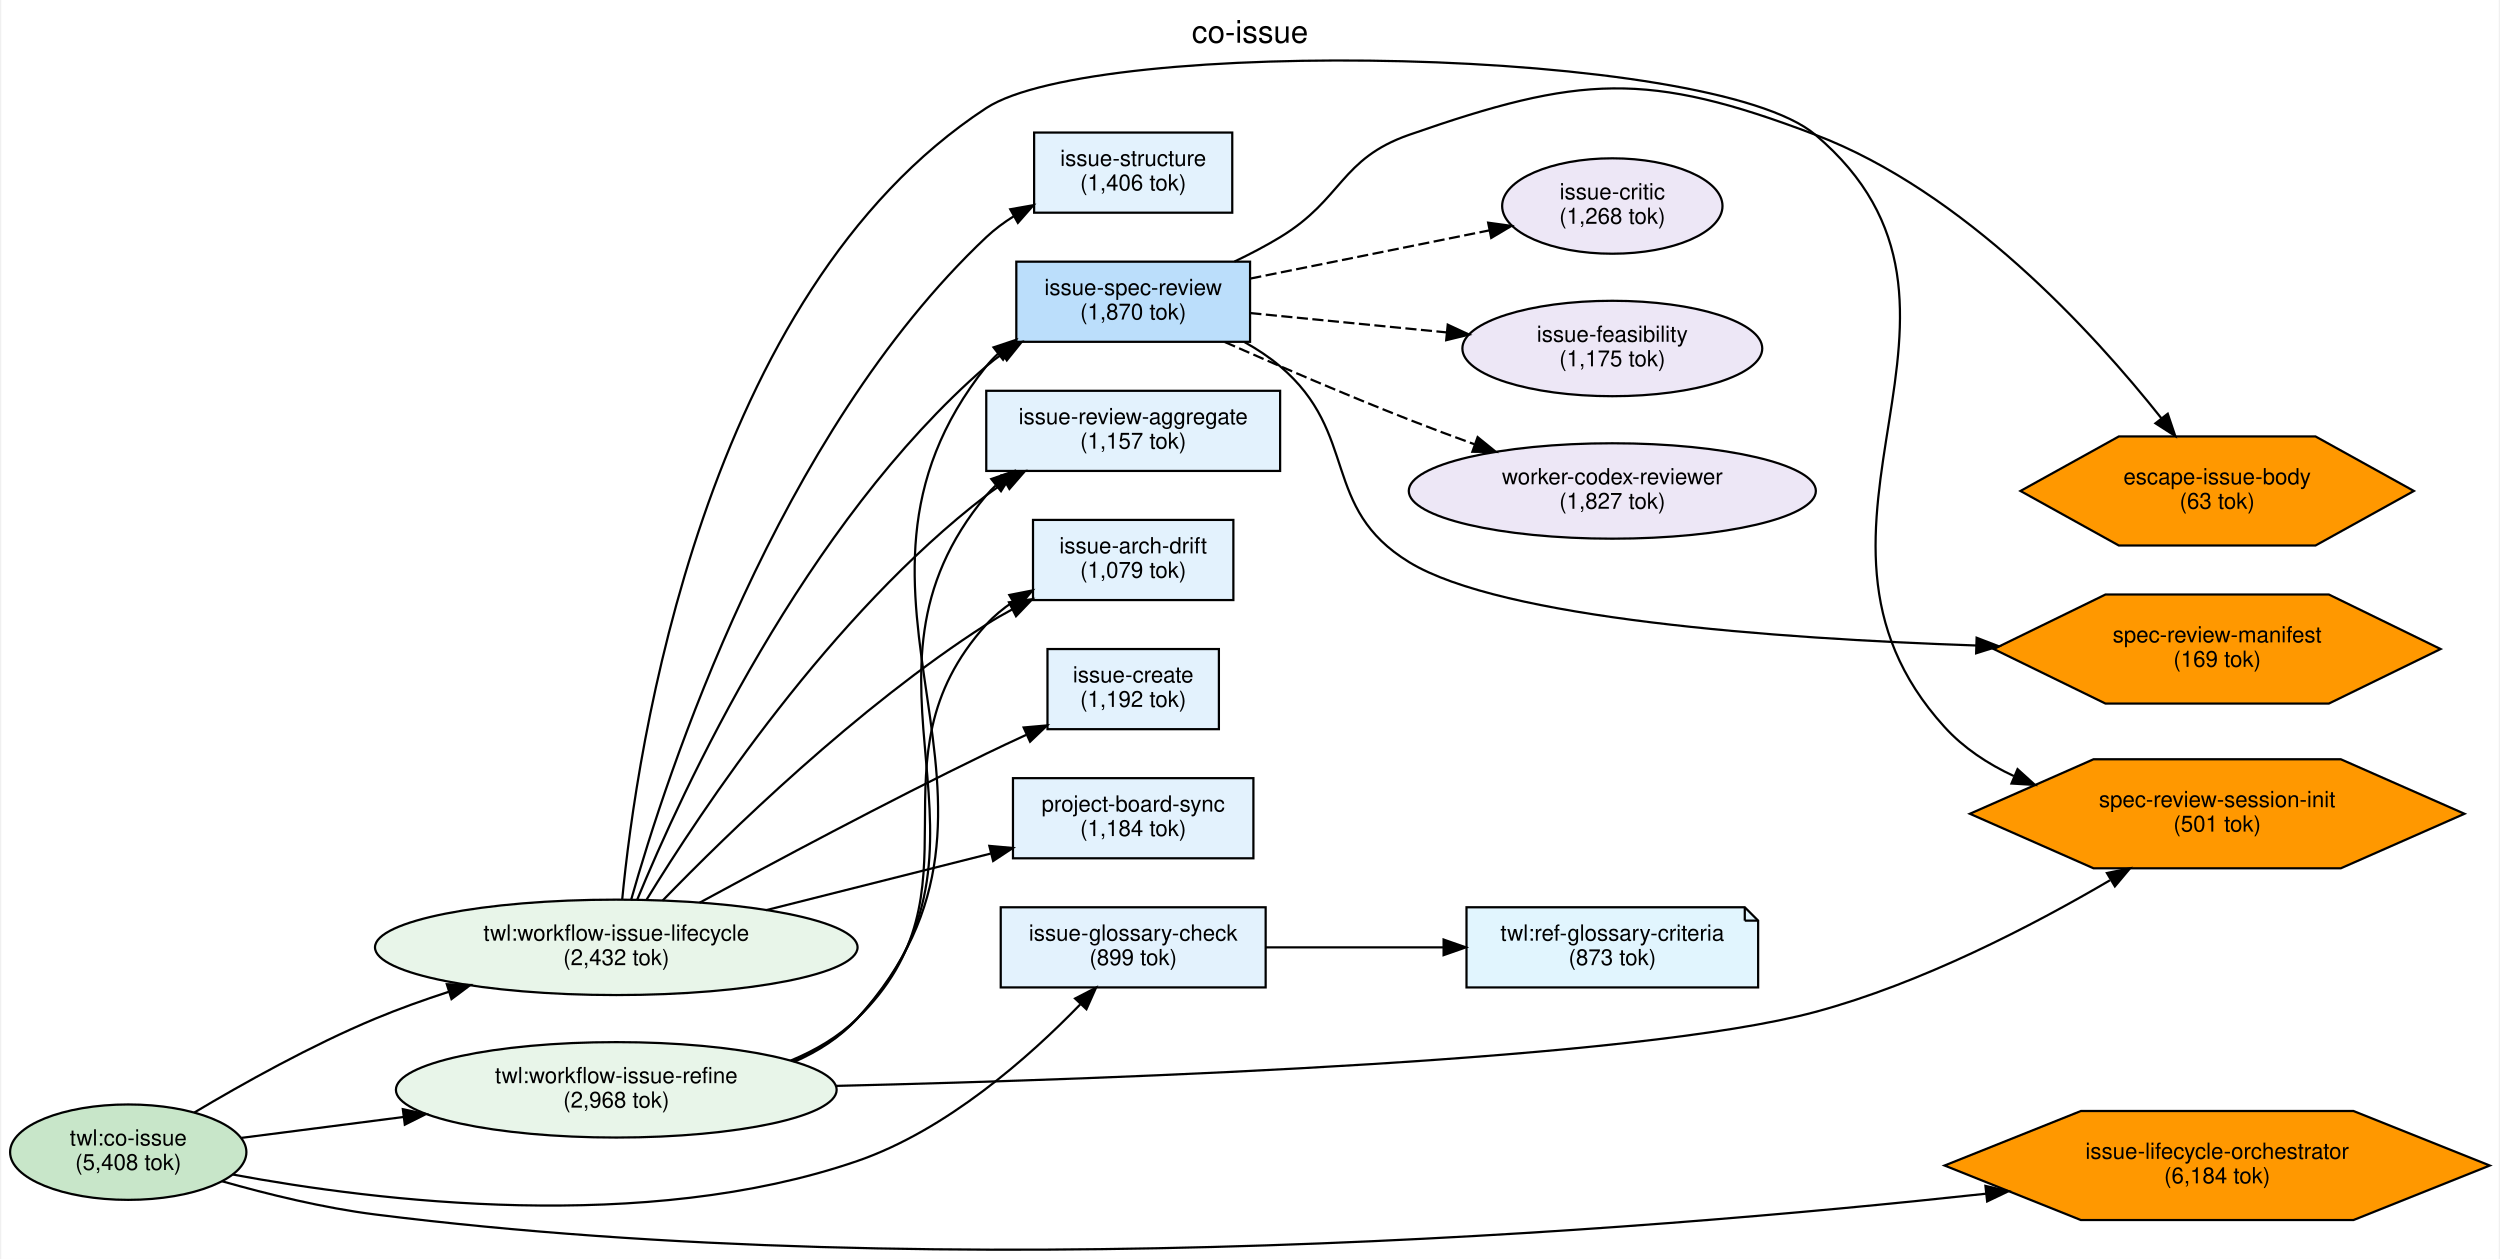
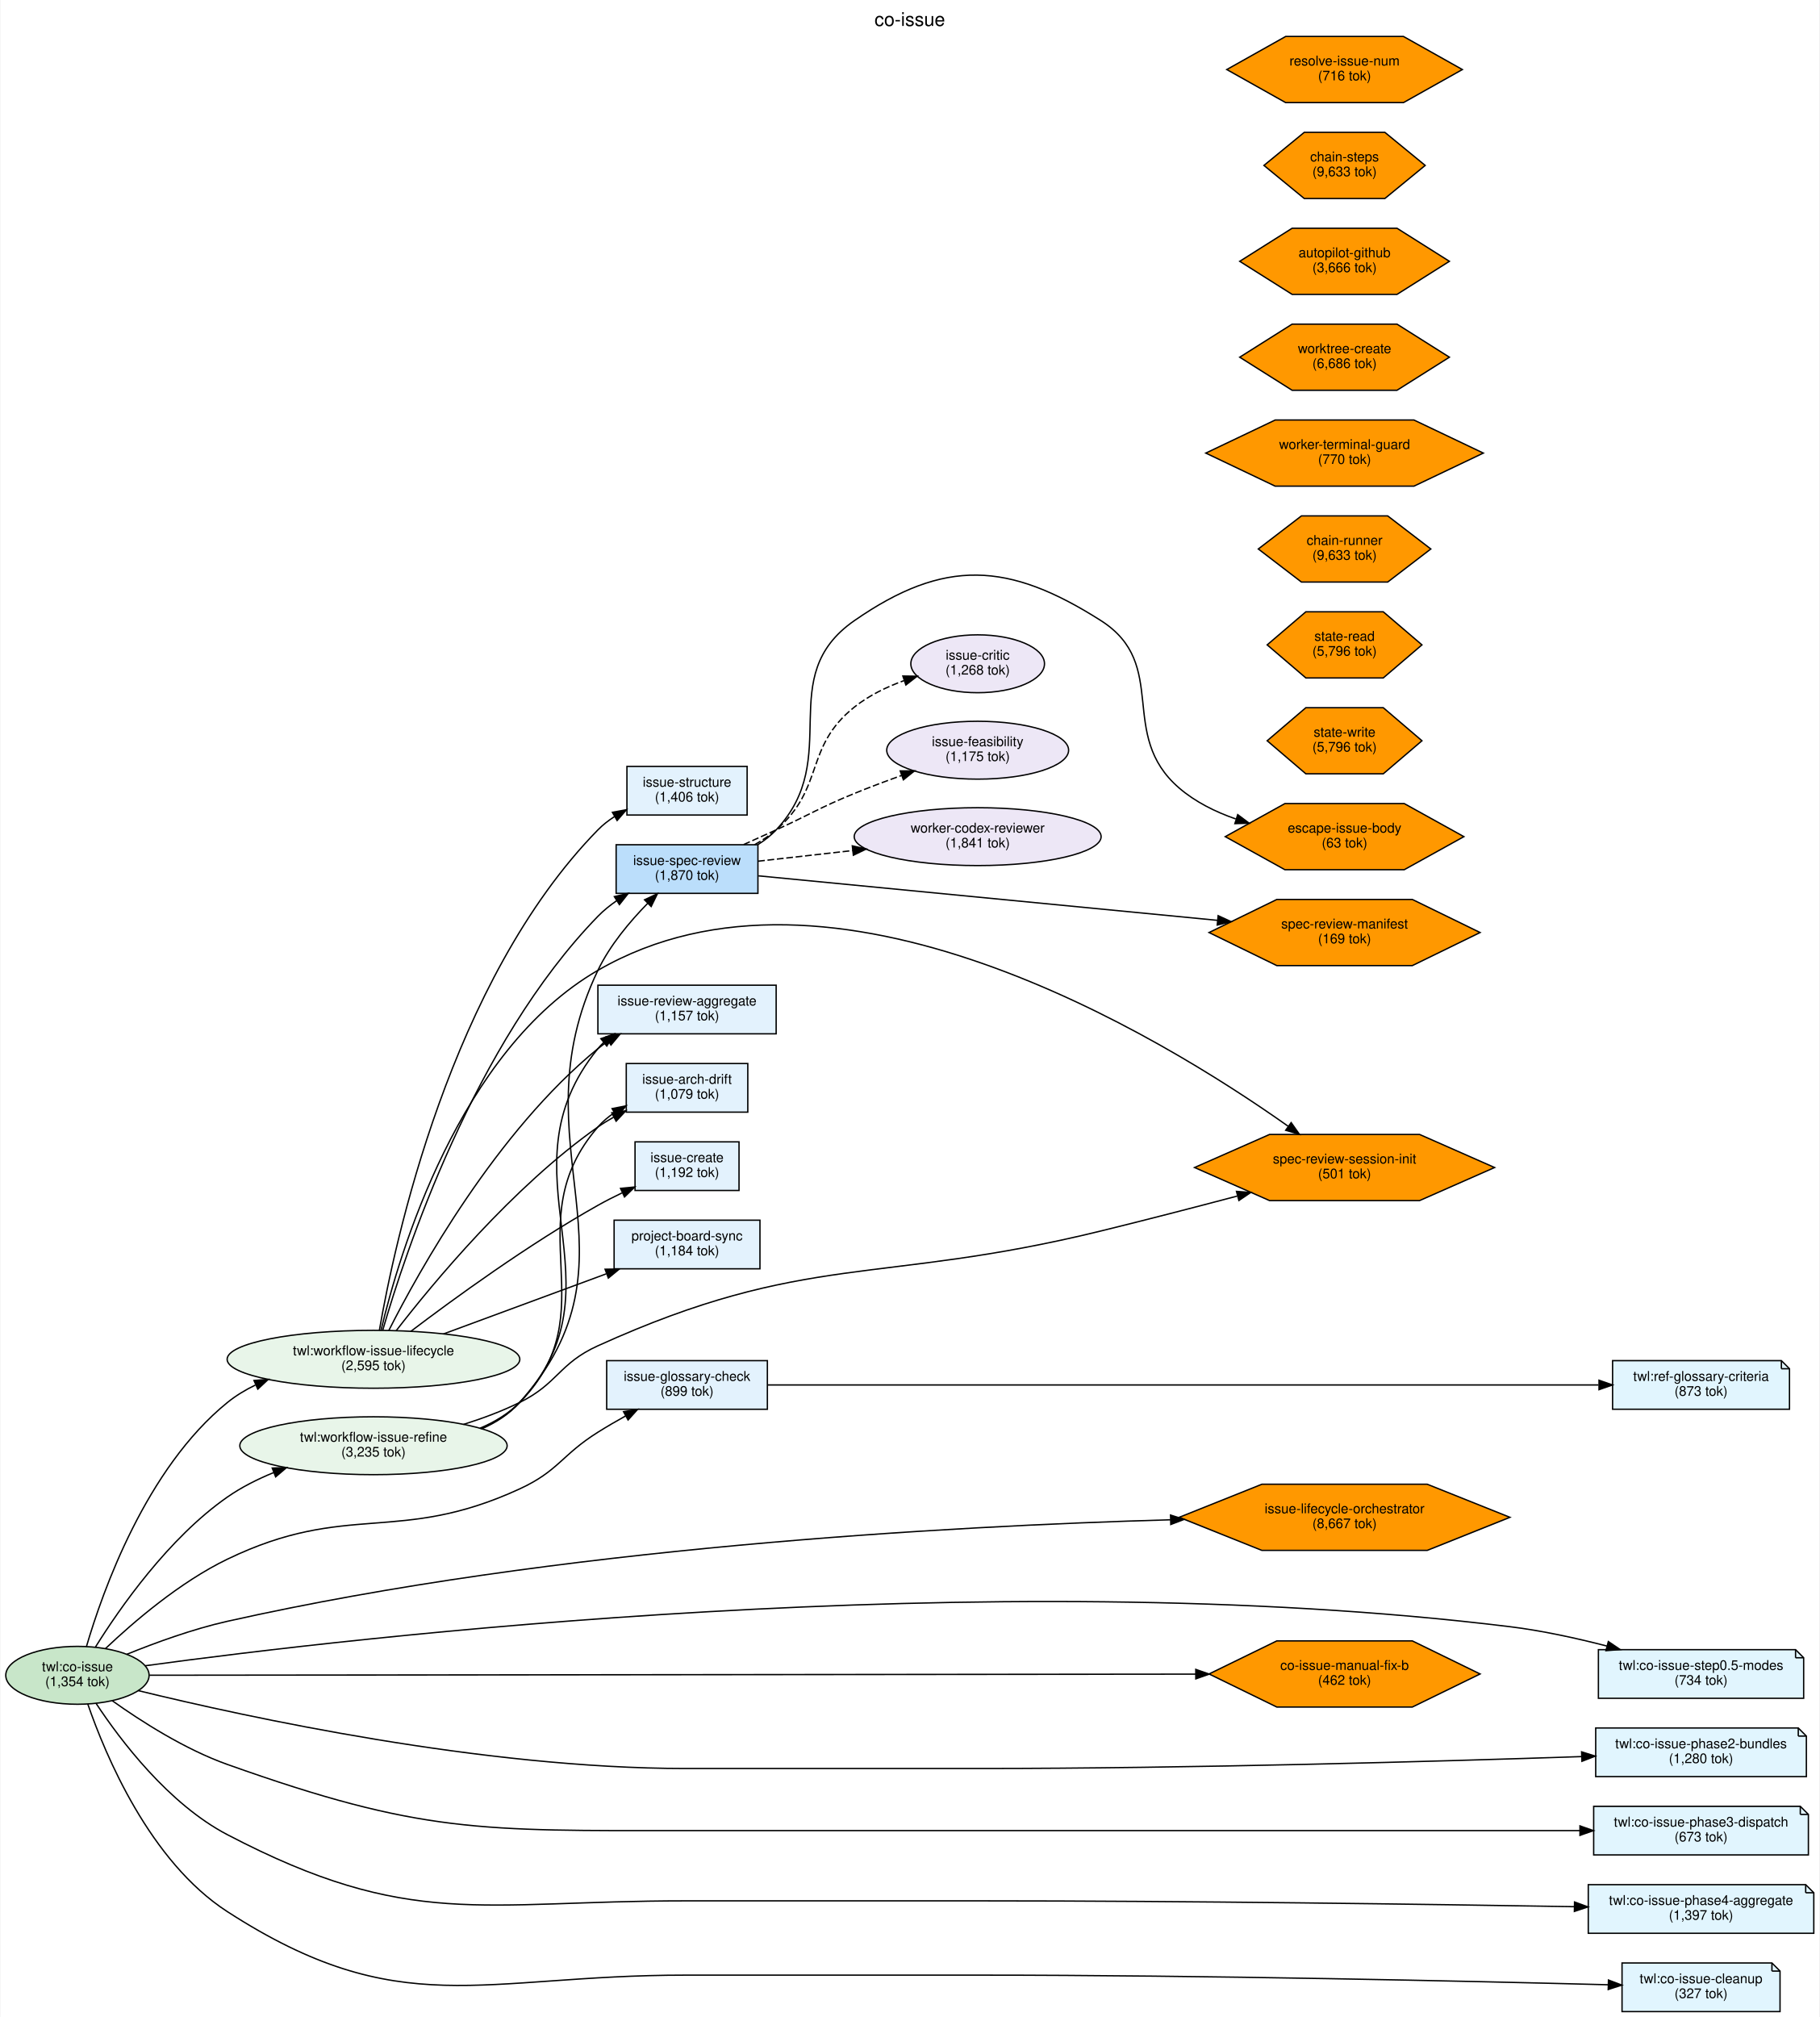
- <svg xmlns="http://www.w3.org/2000/svg" width="1122pt" height="565pt" viewBox="0.00 0.00 1121.82 565.49">
-   <g id="graph0" class="graph" transform="scale(1 1) rotate(0) translate(4 561.49)">
-     <polygon fill="white" stroke="transparent" points="-4,4 -4,-561.49 1117.82,-561.49 1117.82,4 -4,4" />
-     <text text-anchor="middle" x="556.91" y="-542.29" font-family="Helvetica,sans-Serif" font-size="14.00">co-issue</text>
+ <svg xmlns="http://www.w3.org/2000/svg" width="1347pt" height="1493pt" viewBox="0.00 0.00 1346.82 1493.49">
+   <g id="graph0" class="graph" transform="scale(1 1) rotate(0) translate(4 1489.49)">
+     <polygon fill="white" stroke="transparent" points="-4,4 -4,-1489.49 1342.82,-1489.49 1342.82,4 -4,4" />
+     <text text-anchor="middle" x="669.41" y="-1470.29" font-family="Helvetica,sans-Serif" font-size="14.00">co-issue</text>
    <g id="node1" class="node">
-       <ellipse fill="#c8e6c9" stroke="black" cx="53.03" cy="-43.95" rx="53.07" ry="21.43" />
-       <text text-anchor="middle" x="53.03" y="-46.95" font-family="Helvetica,sans-Serif" font-size="10.00">twl:co-issue</text>
-       <text text-anchor="middle" x="53.03" y="-35.95" font-family="Helvetica,sans-Serif" font-size="10.00">(5,408 tok)</text>
+       <ellipse fill="#c8e6c9" stroke="black" cx="53.03" cy="-249" rx="53.07" ry="21.43" />
+       <text text-anchor="middle" x="53.03" y="-252" font-family="Helvetica,sans-Serif" font-size="10.00">twl:co-issue</text>
+       <text text-anchor="middle" x="53.03" y="-241" font-family="Helvetica,sans-Serif" font-size="10.00">(1,354 tok)</text>
    </g>
    <g id="node2" class="node">
-       <ellipse fill="#e8f5e9" stroke="black" cx="272.25" cy="-135.95" rx="108.38" ry="21.43" />
-       <text text-anchor="middle" x="272.25" y="-138.95" font-family="Helvetica,sans-Serif" font-size="10.00">twl:workflow-issue-lifecycle</text>
-       <text text-anchor="middle" x="272.25" y="-127.95" font-family="Helvetica,sans-Serif" font-size="10.00">(2,432 tok)</text>
+       <ellipse fill="#e8f5e9" stroke="black" cx="272.25" cy="-483" rx="108.38" ry="21.43" />
+       <text text-anchor="middle" x="272.25" y="-486" font-family="Helvetica,sans-Serif" font-size="10.00">twl:workflow-issue-lifecycle</text>
+       <text text-anchor="middle" x="272.25" y="-475" font-family="Helvetica,sans-Serif" font-size="10.00">(2,595 tok)</text>
    </g>
    <g id="edge2" class="edge">
-       <path fill="none" stroke="black" d="M82.63,-61.71C104.38,-74.67 135.34,-91.98 164.07,-103.95 174.53,-108.31 185.8,-112.35 196.97,-115.98" />
-       <polygon fill="black" stroke="black" points="196.13,-119.39 206.72,-119.06 198.24,-112.71 196.13,-119.39" />
+       <path fill="none" stroke="black" d="M59.68,-270.22C71.72,-311.37 103.88,-402.22 164.07,-451 170.33,-456.07 177.37,-460.34 184.78,-463.93" />
+       <polygon fill="black" stroke="black" points="183.77,-467.31 194.34,-468.13 186.59,-460.9 183.77,-467.31" />
    </g>
    <g id="node3" class="node">
-       <ellipse fill="#e8f5e9" stroke="black" cx="272.25" cy="-71.95" rx="98.99" ry="21.43" />
-       <text text-anchor="middle" x="272.25" y="-74.95" font-family="Helvetica,sans-Serif" font-size="10.00">twl:workflow-issue-refine</text>
-       <text text-anchor="middle" x="272.25" y="-63.95" font-family="Helvetica,sans-Serif" font-size="10.00">(2,968 tok)</text>
+       <ellipse fill="#e8f5e9" stroke="black" cx="272.25" cy="-419" rx="98.99" ry="21.43" />
+       <text text-anchor="middle" x="272.25" y="-422" font-family="Helvetica,sans-Serif" font-size="10.00">twl:workflow-issue-refine</text>
+       <text text-anchor="middle" x="272.25" y="-411" font-family="Helvetica,sans-Serif" font-size="10.00">(3,235 tok)</text>
    </g>
    <g id="edge3" class="edge">
-       <path fill="none" stroke="black" d="M103.87,-50.37C125.54,-53.17 151.68,-56.54 176.8,-59.77" />
-       <polygon fill="black" stroke="black" points="176.37,-63.25 186.73,-61.05 177.26,-56.3 176.37,-63.25" />
+       <path fill="none" stroke="black" d="M66.32,-269.84C84.31,-298.69 120.49,-350.65 164.07,-381 174.42,-388.21 186.29,-394.19 198.26,-399.1" />
+       <polygon fill="black" stroke="black" points="197.28,-402.47 207.87,-402.82 199.8,-395.95 197.28,-402.47" />
+     </g>
+     <g id="node4" class="node">
+       <polygon fill="#e1f5fe" stroke="black" points="1325.32,-268 1179.32,-268 1179.32,-232 1331.32,-232 1331.32,-262 1325.32,-268" />
+       <polyline fill="none" stroke="black" points="1325.32,-268 1325.32,-262 " />
+       <polyline fill="none" stroke="black" points="1331.32,-262 1325.32,-262 " />
+       <text text-anchor="middle" x="1255.32" y="-253" font-family="Helvetica,sans-Serif" font-size="10.00">twl:co-issue-step0.5-modes</text>
+       <text text-anchor="middle" x="1255.32" y="-242" font-family="Helvetica,sans-Serif" font-size="10.00">(734 tok)</text>
+     </g>
+     <g id="edge6" class="edge">
+       <path fill="none" stroke="black" d="M103.13,-256.07C254.42,-276.71 726.67,-332.5 1113.82,-285 1137.51,-282.09 1162.96,-276.53 1185.6,-270.68" />
+       <polygon fill="black" stroke="black" points="1186.68,-274.01 1195.45,-268.07 1184.89,-267.24 1186.68,-274.01" />
+     </g>
+     <g id="node5" class="node">
+       <polygon fill="#e1f5fe" stroke="black" points="1327.32,-210 1177.32,-210 1177.32,-174 1333.32,-174 1333.32,-204 1327.32,-210" />
+       <polyline fill="none" stroke="black" points="1327.32,-210 1327.32,-204 " />
+       <polyline fill="none" stroke="black" points="1333.32,-204 1327.32,-204 " />
+       <text text-anchor="middle" x="1255.32" y="-195" font-family="Helvetica,sans-Serif" font-size="10.00">twl:co-issue-phase2-bundles</text>
+       <text text-anchor="middle" x="1255.32" y="-184" font-family="Helvetica,sans-Serif" font-size="10.00">(1,280 tok)</text>
+     </g>
+     <g id="edge7" class="edge">
+       <path fill="none" stroke="black" d="M98.02,-237.68C178.09,-218.11 353.26,-180 503.44,-180 503.44,-180 503.44,-180 720.66,-180 877.83,-180 1060.98,-185.27 1166.71,-188.82" />
+       <polygon fill="black" stroke="black" points="1166.89,-192.33 1177.01,-189.17 1167.13,-185.33 1166.89,-192.33" />
+     </g>
+     <g id="node6" class="node">
+       <polygon fill="#e1f5fe" stroke="black" points="1328.82,-152 1175.82,-152 1175.82,-116 1334.82,-116 1334.82,-146 1328.82,-152" />
+       <polyline fill="none" stroke="black" points="1328.82,-152 1328.82,-146 " />
+       <polyline fill="none" stroke="black" points="1334.82,-146 1328.82,-146 " />
+       <text text-anchor="middle" x="1255.32" y="-137" font-family="Helvetica,sans-Serif" font-size="10.00">twl:co-issue-phase3-dispatch</text>
+       <text text-anchor="middle" x="1255.32" y="-126" font-family="Helvetica,sans-Serif" font-size="10.00">(673 tok)</text>
+     </g>
+     <g id="edge8" class="edge">
+       <path fill="none" stroke="black" d="M78.81,-230.19C100.22,-214.94 132.59,-194.2 164.07,-183 307.65,-131.91 351.04,-134 503.44,-134 503.44,-134 503.44,-134 720.66,-134 877.28,-134 1059.76,-134 1165.65,-134" />
+       <polygon fill="black" stroke="black" points="1165.66,-137.5 1175.66,-134 1165.66,-130.5 1165.66,-137.5" />
+     </g>
+     <g id="node7" class="node">
+       <polygon fill="#e1f5fe" stroke="black" points="1332.82,-94 1171.82,-94 1171.82,-58 1338.82,-58 1338.82,-88 1332.82,-94" />
+       <polyline fill="none" stroke="black" points="1332.82,-94 1332.82,-88 " />
+       <polyline fill="none" stroke="black" points="1338.82,-88 1332.82,-88 " />
+       <text text-anchor="middle" x="1255.32" y="-79" font-family="Helvetica,sans-Serif" font-size="10.00">twl:co-issue-phase4-aggregate</text>
+       <text text-anchor="middle" x="1255.32" y="-68" font-family="Helvetica,sans-Serif" font-size="10.00">(1,397 tok)</text>
+     </g>
+     <g id="edge9" class="edge">
+       <path fill="none" stroke="black" d="M66.75,-228.33C84.75,-201.05 120.38,-153.85 164.07,-131 299.11,-60.38 351.04,-82 503.44,-82 503.44,-82 503.44,-82 720.66,-82 875.27,-82 1055.06,-79.45 1161.52,-77.68" />
+       <polygon fill="black" stroke="black" points="1161.65,-81.17 1171.59,-77.51 1161.53,-74.17 1161.65,-81.17" />
+     </g>
+     <g id="node8" class="node">
+       <polygon fill="#e1f5fe" stroke="black" points="1307.82,-36 1196.82,-36 1196.82,0 1313.82,0 1313.82,-30 1307.82,-36" />
+       <polyline fill="none" stroke="black" points="1307.82,-36 1307.82,-30 " />
+       <polyline fill="none" stroke="black" points="1313.82,-30 1307.82,-30 " />
+       <text text-anchor="middle" x="1255.32" y="-21" font-family="Helvetica,sans-Serif" font-size="10.00">twl:co-issue-cleanup</text>
+       <text text-anchor="middle" x="1255.32" y="-10" font-family="Helvetica,sans-Serif" font-size="10.00">(327 tok)</text>
+     </g>
+     <g id="edge10" class="edge">
+       <path fill="none" stroke="black" d="M60.68,-227.78C73.75,-189.89 106.64,-111.1 164.07,-74 291.97,8.63 351.17,-27 503.44,-27 503.44,-27 503.44,-27 720.66,-27 888.18,-27 1085.25,-22.51 1186.58,-19.87" />
+       <polygon fill="black" stroke="black" points="1186.77,-23.37 1196.68,-19.61 1186.59,-16.37 1186.77,-23.37" />
+     </g>
+     <g id="node14" class="node">
+       <polygon fill="#e3f2fd" stroke="black" points="563.94,-482 444.94,-482 444.94,-446 563.94,-446 563.94,-482" />
+       <text text-anchor="middle" x="504.44" y="-467" font-family="Helvetica,sans-Serif" font-size="10.00">issue-glossary-check</text>
+       <text text-anchor="middle" x="504.44" y="-456" font-family="Helvetica,sans-Serif" font-size="10.00">(899 tok)</text>
+     </g>
+     <g id="edge1" class="edge">
+       <path fill="none" stroke="black" d="M73.72,-268.73C94.45,-288.39 128.91,-318.03 164.07,-335 253.14,-377.99 290.59,-345.65 380.44,-387 409.35,-400.31 411.48,-412.08 438.44,-429 445.01,-433.12 452.1,-437.24 459.1,-441.14" />
+       <polygon fill="black" stroke="black" points="457.42,-444.22 467.87,-445.95 460.78,-438.07 457.42,-444.22" />
+     </g>
+     <g id="node31" class="node">
+       <polygon fill="#ff9800" stroke="black" points="1113.8,-366 1052.57,-390.49 930.12,-390.49 868.9,-366 930.12,-341.51 1052.57,-341.51 1113.8,-366" />
+       <text text-anchor="middle" x="991.35" y="-369" font-family="Helvetica,sans-Serif" font-size="10.00">issue-lifecycle-orchestrator</text>
+       <text text-anchor="middle" x="991.35" y="-358" font-family="Helvetica,sans-Serif" font-size="10.00">(8,667 tok)</text>
+     </g>
+     <g id="edge4" class="edge">
+       <path fill="none" stroke="black" d="M89.52,-264.53C110.74,-273.15 138.48,-283.26 164.07,-289 407.09,-343.55 698.71,-359.54 862.45,-364.17" />
+       <polygon fill="black" stroke="black" points="862.48,-367.67 872.57,-364.45 862.67,-360.68 862.48,-367.67" />
+     </g>
+     <g id="node32" class="node">
+       <polygon fill="#ff9800" stroke="black" points="1091.71,-250 1041.53,-274.49 941.17,-274.49 890.99,-250 941.17,-225.51 1041.53,-225.51 1091.71,-250" />
+       <text text-anchor="middle" x="991.35" y="-253" font-family="Helvetica,sans-Serif" font-size="10.00">co-issue-manual-fix-b</text>
+       <text text-anchor="middle" x="991.35" y="-242" font-family="Helvetica,sans-Serif" font-size="10.00">(462 tok)</text>
+     </g>
+     <g id="edge5" class="edge">
+       <path fill="none" stroke="black" d="M106.38,-249.06C254.56,-249.21 679.22,-249.67 881.15,-249.88" />
+       <polygon fill="black" stroke="black" points="881.18,-253.38 891.18,-249.89 881.19,-246.38 881.18,-253.38" />
+     </g>
+     <g id="node10" class="node">
+       <polygon fill="#e3f2fd" stroke="black" points="548.94,-922 459.94,-922 459.94,-886 548.94,-886 548.94,-922" />
+       <text text-anchor="middle" x="504.44" y="-907" font-family="Helvetica,sans-Serif" font-size="10.00">issue-structure</text>
+       <text text-anchor="middle" x="504.44" y="-896" font-family="Helvetica,sans-Serif" font-size="10.00">(1,406 tok)</text>
+     </g>
+     <g id="edge11" class="edge">
+       <path fill="none" stroke="black" d="M276.59,-504.3C287.7,-568.64 329.15,-763.41 438.44,-875 442.08,-878.71 446.27,-881.99 450.74,-884.87" />
+       <polygon fill="black" stroke="black" points="449.19,-888.01 459.61,-889.94 452.67,-881.94 449.19,-888.01" />
+     </g>
+     <g id="node11" class="node">
+       <polygon fill="#e3f2fd" stroke="black" points="542.94,-644 465.94,-644 465.94,-608 542.94,-608 542.94,-644" />
+       <text text-anchor="middle" x="504.44" y="-629" font-family="Helvetica,sans-Serif" font-size="10.00">issue-create</text>
+       <text text-anchor="middle" x="504.44" y="-618" font-family="Helvetica,sans-Serif" font-size="10.00">(1,192 tok)</text>
+     </g>
+     <g id="edge15" class="edge">
+       <path fill="none" stroke="black" d="M299.73,-503.56C331.56,-527.71 387.1,-568.16 438.44,-597 444.1,-600.18 450.17,-603.27 456.24,-606.18" />
+       <polygon fill="black" stroke="black" points="455.19,-609.55 465.74,-610.59 458.14,-603.21 455.19,-609.55" />
+     </g>
+     <g id="node12" class="node">
+       <polygon fill="#bbdefb" stroke="black" points="556.94,-864 451.94,-864 451.94,-828 556.94,-828 556.94,-864" />
+       <text text-anchor="middle" x="504.44" y="-849" font-family="Helvetica,sans-Serif" font-size="10.00">issue-spec-review</text>
+       <text text-anchor="middle" x="504.44" y="-838" font-family="Helvetica,sans-Serif" font-size="10.00">(1,870 tok)</text>
+     </g>
+     <g id="edge12" class="edge">
+       <path fill="none" stroke="black" d="M279.09,-504.46C295.45,-561.09 346.63,-716.63 438.44,-811 442.56,-815.24 447.31,-819.08 452.32,-822.54" />
+       <polygon fill="black" stroke="black" points="450.62,-825.61 460.95,-828 454.37,-819.69 450.62,-825.61" />
+     </g>
+     <g id="node13" class="node">
+       <polygon fill="#e3f2fd" stroke="black" points="570.44,-760 438.44,-760 438.44,-724 570.44,-724 570.44,-760" />
+       <text text-anchor="middle" x="504.44" y="-745" font-family="Helvetica,sans-Serif" font-size="10.00">issue-review-aggregate</text>
+       <text text-anchor="middle" x="504.44" y="-734" font-family="Helvetica,sans-Serif" font-size="10.00">(1,157 tok)</text>
+     </g>
+     <g id="edge13" class="edge">
+       <path fill="none" stroke="black" d="M283.57,-504.27C306.02,-548.6 363.37,-651.82 438.44,-713 440.85,-714.97 443.42,-716.83 446.09,-718.58" />
+       <polygon fill="black" stroke="black" points="444.51,-721.71 454.89,-723.84 448.1,-715.7 444.51,-721.71" />
+     </g>
+     <g id="node15" class="node">
+       <polygon fill="#e3f2fd" stroke="black" points="549.44,-702 459.44,-702 459.44,-666 549.44,-666 549.44,-702" />
+       <text text-anchor="middle" x="504.44" y="-687" font-family="Helvetica,sans-Serif" font-size="10.00">issue-arch-drift</text>
+       <text text-anchor="middle" x="504.44" y="-676" font-family="Helvetica,sans-Serif" font-size="10.00">(1,079 tok)</text>
+     </g>
+     <g id="edge14" class="edge">
+       <path fill="none" stroke="black" d="M288.98,-504.05C316.15,-539.22 375.1,-610.48 438.44,-655 442.12,-657.59 446.07,-660.03 450.14,-662.31" />
+       <polygon fill="black" stroke="black" points="448.69,-665.5 459.17,-667.04 451.94,-659.3 448.69,-665.5" />
+     </g>
+     <g id="node16" class="node">
+       <polygon fill="#e3f2fd" stroke="black" points="558.44,-586 450.44,-586 450.44,-550 558.44,-550 558.44,-586" />
+       <text text-anchor="middle" x="504.44" y="-571" font-family="Helvetica,sans-Serif" font-size="10.00">project-board-sync</text>
+       <text text-anchor="middle" x="504.44" y="-560" font-family="Helvetica,sans-Serif" font-size="10.00">(1,184 tok)</text>
+     </g>
+     <g id="edge16" class="edge">
+       <path fill="none" stroke="black" d="M324.05,-501.76C359.66,-514.91 407.36,-532.52 444.63,-546.28" />
+       <polygon fill="black" stroke="black" points="443.76,-549.69 454.35,-549.87 446.18,-543.12 443.76,-549.69" />
+     </g>
+     <g id="node30" class="node">
+       <polygon fill="#ff9800" stroke="black" points="1102.44,-625 1046.89,-649.49 935.81,-649.49 880.26,-625 935.81,-600.51 1046.89,-600.51 1102.44,-625" />
+       <text text-anchor="middle" x="991.35" y="-628" font-family="Helvetica,sans-Serif" font-size="10.00">spec-review-session-init</text>
+       <text text-anchor="middle" x="991.35" y="-617" font-family="Helvetica,sans-Serif" font-size="10.00">(501 tok)</text>
+     </g>
+     <g id="edge17" class="edge">
+       <path fill="none" stroke="black" d="M277.84,-504.45C291.13,-560.54 335.44,-711.34 438.44,-771 611.4,-871.18 854.35,-722.93 949.69,-655.48" />
+       <polygon fill="black" stroke="black" points="951.81,-658.27 957.91,-649.6 947.74,-652.57 951.81,-658.27" />
+     </g>
+     <g id="edge18" class="edge">
+       <path fill="none" stroke="black" d="M352.41,-431.52C362.99,-436.16 372.8,-442.46 380.44,-451 476.83,-558.71 376,-640.64 438.44,-771 447.36,-789.62 462.17,-807.24 475.4,-820.71" />
+       <polygon fill="black" stroke="black" points="472.96,-823.23 482.54,-827.76 477.88,-818.24 472.96,-823.23" />
+     </g>
+     <g id="edge19" class="edge">
+       <path fill="none" stroke="black" d="M351.85,-431.66C362.57,-436.28 372.57,-442.54 380.44,-451 461.67,-538.32 363.03,-620.6 438.44,-713 439.73,-714.58 441.12,-716.08 442.6,-717.49" />
+       <polygon fill="black" stroke="black" points="440.63,-720.4 450.61,-723.94 445.02,-714.95 440.63,-720.4" />
+     </g>
+     <g id="edge20" class="edge">
+       <path fill="none" stroke="black" d="M351.14,-431.97C362.02,-436.54 372.26,-442.71 380.44,-451 446.65,-518.09 376.71,-583.77 438.44,-655 441.89,-658.98 446,-662.44 450.45,-665.45" />
+       <polygon fill="black" stroke="black" points="448.94,-668.62 459.33,-670.67 452.49,-662.59 448.94,-668.62" />
+     </g>
+     <g id="edge21" class="edge">
+       <path fill="none" stroke="black" d="M338.93,-434.79C352.97,-439.21 367.47,-444.6 380.44,-451 408.98,-465.08 409.45,-479.86 438.44,-493 593.08,-563.09 645.97,-537.6 810.87,-578 844.04,-586.13 880.52,-595.58 911.88,-603.87" />
+       <polygon fill="black" stroke="black" points="911.31,-607.34 921.87,-606.52 913.1,-600.58 911.31,-607.34" />
    </g>
    <g id="node9" class="node">
-       <polygon fill="#e3f2fd" stroke="black" points="563.94,-153.95 444.94,-153.95 444.94,-117.95 563.94,-117.95 563.94,-153.95" />
-       <text text-anchor="middle" x="504.44" y="-138.95" font-family="Helvetica,sans-Serif" font-size="10.00">issue-glossary-check</text>
-       <text text-anchor="middle" x="504.44" y="-127.95" font-family="Helvetica,sans-Serif" font-size="10.00">(899 tok)</text>
-     </g>
-     <g id="edge1" class="edge">
-       <path fill="none" stroke="black" d="M99.91,-33.92C164.51,-21.88 285.05,-7.13 380.44,-39.95 420.71,-53.8 457.91,-86.85 480.62,-110.29" />
-       <polygon fill="black" stroke="black" points="478.34,-112.97 487.75,-117.83 483.43,-108.16 478.34,-112.97" />
+       <polygon fill="#e1f5fe" stroke="black" points="1314.82,-482 1189.82,-482 1189.82,-446 1320.82,-446 1320.82,-476 1314.82,-482" />
+       <polyline fill="none" stroke="black" points="1314.82,-482 1314.82,-476 " />
+       <polyline fill="none" stroke="black" points="1320.82,-476 1314.82,-476 " />
+       <text text-anchor="middle" x="1255.32" y="-467" font-family="Helvetica,sans-Serif" font-size="10.00">twl:ref-glossary-criteria</text>
+       <text text-anchor="middle" x="1255.32" y="-456" font-family="Helvetica,sans-Serif" font-size="10.00">(873 tok)</text>
+     </g>
+     <g id="node17" class="node">
+       <ellipse fill="#ede7f6" stroke="black" cx="719.66" cy="-998" rx="49.49" ry="21.43" />
+       <text text-anchor="middle" x="719.66" y="-1001" font-family="Helvetica,sans-Serif" font-size="10.00">issue-critic</text>
+       <text text-anchor="middle" x="719.66" y="-990" font-family="Helvetica,sans-Serif" font-size="10.00">(1,268 tok)</text>
+     </g>
+     <g id="edge22" class="edge">
+       <path fill="none" stroke="black" stroke-dasharray="5,2" d="M554.55,-864.09C560.22,-867.26 565.67,-870.88 570.44,-875 606.77,-906.32 590.91,-936.14 628.44,-966 639.11,-974.49 652.22,-980.83 665.1,-985.52" />
+       <polygon fill="black" stroke="black" points="664.26,-988.93 674.86,-988.79 666.49,-982.29 664.26,-988.93" />
    </g>
    <g id="node18" class="node">
-       <polygon fill="#ff9800" stroke="black" points="1113.8,-37.95 1052.57,-62.44 930.12,-62.44 868.9,-37.95 930.12,-13.46 1052.57,-13.46 1113.8,-37.95" />
-       <text text-anchor="middle" x="991.35" y="-40.95" font-family="Helvetica,sans-Serif" font-size="10.00">issue-lifecycle-orchestrator</text>
-       <text text-anchor="middle" x="991.35" y="-29.95" font-family="Helvetica,sans-Serif" font-size="10.00">(6,184 tok)</text>
-     </g>
-     <g id="edge4" class="edge">
-       <path fill="none" stroke="black" d="M95.1,-30.9C115.59,-25.07 140.89,-18.85 164.07,-15.95 422.87,16.46 730.7,-8.24 887.48,-25.29" />
-       <polygon fill="black" stroke="black" points="887.26,-28.79 897.58,-26.4 888.03,-21.83 887.26,-28.79" />
-     </g>
-     <g id="node5" class="node">
-       <polygon fill="#e3f2fd" stroke="black" points="548.94,-501.95 459.94,-501.95 459.94,-465.95 548.94,-465.95 548.94,-501.95" />
-       <text text-anchor="middle" x="504.44" y="-486.95" font-family="Helvetica,sans-Serif" font-size="10.00">issue-structure</text>
-       <text text-anchor="middle" x="504.44" y="-475.95" font-family="Helvetica,sans-Serif" font-size="10.00">(1,406 tok)</text>
-     </g>
-     <g id="edge5" class="edge">
-       <path fill="none" stroke="black" d="M278.89,-157.2C294.73,-213.21 344.77,-366.57 438.44,-454.95 442.17,-458.46 446.39,-461.6 450.85,-464.39" />
-       <polygon fill="black" stroke="black" points="449.22,-467.49 459.65,-469.33 452.64,-461.38 449.22,-467.49" />
-     </g>
-     <g id="node6" class="node">
-       <polygon fill="#e3f2fd" stroke="black" points="542.94,-269.95 465.94,-269.95 465.94,-233.95 542.94,-233.95 542.94,-269.95" />
-       <text text-anchor="middle" x="504.44" y="-254.95" font-family="Helvetica,sans-Serif" font-size="10.00">issue-create</text>
-       <text text-anchor="middle" x="504.44" y="-243.95" font-family="Helvetica,sans-Serif" font-size="10.00">(1,192 tok)</text>
-     </g>
-     <g id="edge9" class="edge">
-       <path fill="none" stroke="black" d="M309.64,-155.99C342.88,-174.08 393.54,-201.14 438.44,-222.95 444.2,-225.75 450.3,-228.6 456.35,-231.38" />
-       <polygon fill="black" stroke="black" points="455.23,-234.71 465.78,-235.65 458.12,-228.33 455.23,-234.71" />
-     </g>
-     <g id="node7" class="node">
-       <polygon fill="#bbdefb" stroke="black" points="556.94,-443.95 451.94,-443.95 451.94,-407.95 556.94,-407.95 556.94,-443.95" />
-       <text text-anchor="middle" x="504.44" y="-428.95" font-family="Helvetica,sans-Serif" font-size="10.00">issue-spec-review</text>
-       <text text-anchor="middle" x="504.44" y="-417.95" font-family="Helvetica,sans-Serif" font-size="10.00">(1,870 tok)</text>
-     </g>
-     <g id="edge6" class="edge">
-       <path fill="none" stroke="black" d="M281.56,-157.15C301.58,-205.75 356.92,-326.44 438.44,-396.95 440.67,-398.88 443.06,-400.71 445.54,-402.43" />
-       <polygon fill="black" stroke="black" points="443.98,-405.57 454.32,-407.87 447.67,-399.63 443.98,-405.57" />
-     </g>
-     <g id="node8" class="node">
-       <polygon fill="#e3f2fd" stroke="black" points="570.44,-385.95 438.44,-385.95 438.44,-349.95 570.44,-349.95 570.44,-385.95" />
-       <text text-anchor="middle" x="504.44" y="-370.95" font-family="Helvetica,sans-Serif" font-size="10.00">issue-review-aggregate</text>
-       <text text-anchor="middle" x="504.44" y="-359.95" font-family="Helvetica,sans-Serif" font-size="10.00">(1,157 tok)</text>
-     </g>
-     <g id="edge7" class="edge">
-       <path fill="none" stroke="black" d="M285.69,-157.09C310.29,-197.32 368.83,-285.62 438.44,-338.95 441.17,-341.04 444.08,-343.02 447.09,-344.89" />
-       <polygon fill="black" stroke="black" points="445.37,-347.94 455.79,-349.85 448.84,-341.86 445.37,-347.94" />
-     </g>
-     <g id="node10" class="node">
-       <polygon fill="#e3f2fd" stroke="black" points="549.44,-327.95 459.44,-327.95 459.44,-291.95 549.44,-291.95 549.44,-327.95" />
-       <text text-anchor="middle" x="504.44" y="-312.95" font-family="Helvetica,sans-Serif" font-size="10.00">issue-arch-drift</text>
-       <text text-anchor="middle" x="504.44" y="-301.95" font-family="Helvetica,sans-Serif" font-size="10.00">(1,079 tok)</text>
-     </g>
-     <g id="edge8" class="edge">
-       <path fill="none" stroke="black" d="M293,-156.9C322.44,-187.25 380.61,-243.88 438.44,-280.95 442.17,-283.34 446.13,-285.63 450.18,-287.8" />
-       <polygon fill="black" stroke="black" points="448.64,-290.94 459.14,-292.35 451.81,-284.7 448.64,-290.94" />
-     </g>
-     <g id="node11" class="node">
-       <polygon fill="#e3f2fd" stroke="black" points="558.44,-211.95 450.44,-211.95 450.44,-175.95 558.44,-175.95 558.44,-211.95" />
-       <text text-anchor="middle" x="504.44" y="-196.95" font-family="Helvetica,sans-Serif" font-size="10.00">project-board-sync</text>
-       <text text-anchor="middle" x="504.44" y="-185.95" font-family="Helvetica,sans-Serif" font-size="10.00">(1,184 tok)</text>
-     </g>
-     <g id="edge10" class="edge">
-       <path fill="none" stroke="black" d="M339.52,-152.65C371.28,-160.65 409.13,-170.19 440.45,-178.08" />
-       <polygon fill="black" stroke="black" points="439.82,-181.53 450.38,-180.58 441.53,-174.74 439.82,-181.53" />
-     </g>
-     <g id="node17" class="node">
-       <polygon fill="#ff9800" stroke="black" points="1102.44,-195.95 1046.89,-220.44 935.81,-220.44 880.26,-195.95 935.81,-171.46 1046.89,-171.46 1102.44,-195.95" />
-       <text text-anchor="middle" x="991.35" y="-198.95" font-family="Helvetica,sans-Serif" font-size="10.00">spec-review-session-init</text>
-       <text text-anchor="middle" x="991.35" y="-187.95" font-family="Helvetica,sans-Serif" font-size="10.00">(501 tok)</text>
-     </g>
-     <g id="edge11" class="edge">
-       <path fill="none" stroke="black" d="M274.89,-157.24C281.29,-223.99 311.03,-429.67 438.44,-512.95 487.74,-545.17 763.86,-540.79 810.87,-500.95 903.19,-422.72 787.52,-324.51 868.87,-234.95 877.45,-225.5 888.32,-218.34 900.01,-212.9" />
-       <polygon fill="black" stroke="black" points="901.68,-216 909.54,-208.9 898.96,-209.54 901.68,-216" />
-     </g>
-     <g id="edge12" class="edge">
-       <path fill="none" stroke="black" d="M352.29,-84.57C362.88,-89.2 372.73,-95.47 380.44,-103.95 469.76,-202.15 355.66,-293.17 438.44,-396.95 440.06,-398.98 441.85,-400.87 443.77,-402.63" />
-       <polygon fill="black" stroke="black" points="441.71,-405.46 451.76,-408.81 445.99,-399.92 441.71,-405.46" />
-     </g>
-     <g id="edge13" class="edge">
-       <path fill="none" stroke="black" d="M351.67,-84.78C362.41,-89.38 372.47,-95.58 380.44,-103.95 454.66,-181.83 369.42,-256.43 438.44,-338.95 439.75,-340.51 441.16,-342 442.65,-343.4" />
-       <polygon fill="black" stroke="black" points="440.71,-346.33 450.72,-349.8 445.06,-340.85 440.71,-346.33" />
-     </g>
-     <g id="edge14" class="edge">
-       <path fill="none" stroke="black" d="M350.58,-85.09C361.6,-89.64 372.02,-95.75 380.44,-103.95 439.75,-161.7 383,-219.48 438.44,-280.95 441.92,-284.81 446.01,-288.18 450.42,-291.12" />
-       <polygon fill="black" stroke="black" points="448.8,-294.23 459.2,-296.27 452.34,-288.19 448.8,-294.23" />
-     </g>
-     <g id="edge15" class="edge">
-       <path fill="none" stroke="black" d="M371.01,-73.72C502.93,-76.89 730.65,-85.38 810.87,-106.95 858.35,-119.72 908.13,-145.52 943.18,-166.07" />
-       <polygon fill="black" stroke="black" points="941.83,-169.34 952.21,-171.44 945.4,-163.33 941.83,-169.34" />
-     </g>
-     <g id="node4" class="node">
-       <polygon fill="#e1f5fe" stroke="black" points="779.16,-153.95 654.16,-153.95 654.16,-117.95 785.16,-117.95 785.16,-147.95 779.16,-153.95" />
-       <polyline fill="none" stroke="black" points="779.16,-153.95 779.16,-147.95 " />
-       <polyline fill="none" stroke="black" points="785.16,-147.95 779.16,-147.95 " />
-       <text text-anchor="middle" x="719.66" y="-138.95" font-family="Helvetica,sans-Serif" font-size="10.00">twl:ref-glossary-criteria</text>
-       <text text-anchor="middle" x="719.66" y="-127.95" font-family="Helvetica,sans-Serif" font-size="10.00">(873 tok)</text>
-     </g>
-     <g id="node12" class="node">
-       <ellipse fill="#ede7f6" stroke="black" cx="719.66" cy="-468.95" rx="49.49" ry="21.43" />
-       <text text-anchor="middle" x="719.66" y="-471.95" font-family="Helvetica,sans-Serif" font-size="10.00">issue-critic</text>
-       <text text-anchor="middle" x="719.66" y="-460.95" font-family="Helvetica,sans-Serif" font-size="10.00">(1,268 tok)</text>
-     </g>
-     <g id="edge16" class="edge">
-       <path fill="none" stroke="black" stroke-dasharray="5,2" d="M557.05,-436.36C589.56,-442.91 631.45,-451.36 664.44,-458.01" />
-       <polygon fill="black" stroke="black" points="663.88,-461.47 674.37,-460.02 665.26,-454.61 663.88,-461.47" />
-     </g>
-     <g id="node13" class="node">
-       <ellipse fill="#ede7f6" stroke="black" cx="719.66" cy="-404.95" rx="67.35" ry="21.43" />
-       <text text-anchor="middle" x="719.66" y="-407.95" font-family="Helvetica,sans-Serif" font-size="10.00">issue-feasibility</text>
-       <text text-anchor="middle" x="719.66" y="-396.95" font-family="Helvetica,sans-Serif" font-size="10.00">(1,175 tok)</text>
-     </g>
-     <g id="edge17" class="edge">
-       <path fill="none" stroke="black" stroke-dasharray="5,2" d="M557.05,-420.86C583.51,-418.26 616.2,-415.04 645.23,-412.18" />
-       <polygon fill="black" stroke="black" points="645.73,-415.65 655.33,-411.19 645.04,-408.68 645.73,-415.65" />
-     </g>
-     <g id="node14" class="node">
-       <ellipse fill="#ede7f6" stroke="black" cx="719.66" cy="-340.95" rx="91.43" ry="21.43" />
-       <text text-anchor="middle" x="719.66" y="-343.95" font-family="Helvetica,sans-Serif" font-size="10.00">worker-codex-reviewer</text>
-       <text text-anchor="middle" x="719.66" y="-332.95" font-family="Helvetica,sans-Serif" font-size="10.00">(1,827 tok)</text>
-     </g>
-     <g id="edge18" class="edge">
-       <path fill="none" stroke="black" stroke-dasharray="5,2" d="M545.6,-407.85C569.5,-397.28 600.52,-383.9 628.44,-372.95 637.84,-369.26 647.86,-365.52 657.67,-361.96" />
-       <polygon fill="black" stroke="black" points="659.16,-365.15 667.39,-358.47 656.79,-358.56 659.16,-365.15" />
-     </g>
-     <g id="node15" class="node">
-       <polygon fill="#ff9800" stroke="black" points="1079.71,-340.95 1035.53,-365.44 947.17,-365.44 902.99,-340.95 947.17,-316.46 1035.53,-316.46 1079.71,-340.95" />
-       <text text-anchor="middle" x="991.35" y="-343.95" font-family="Helvetica,sans-Serif" font-size="10.00">escape-issue-body</text>
-       <text text-anchor="middle" x="991.35" y="-332.95" font-family="Helvetica,sans-Serif" font-size="10.00">(63 tok)</text>
-     </g>
-     <g id="edge19" class="edge">
-       <path fill="none" stroke="black" d="M549.91,-443.99C556.93,-447.35 564,-451.04 570.44,-454.95 598.57,-472.01 597.37,-490.12 628.44,-500.95 705.01,-527.63 735.11,-529.82 810.87,-500.95 877.7,-475.49 935.46,-412.45 966.36,-373.53" />
-       <polygon fill="black" stroke="black" points="969.15,-375.65 972.54,-365.62 963.63,-371.34 969.15,-375.65" />
-     </g>
-     <g id="node16" class="node">
-       <polygon fill="#ff9800" stroke="black" points="1091.71,-269.95 1041.53,-294.44 941.17,-294.44 890.99,-269.95 941.17,-245.46 1041.53,-245.46 1091.71,-269.95" />
-       <text text-anchor="middle" x="991.35" y="-272.95" font-family="Helvetica,sans-Serif" font-size="10.00">spec-review-manifest</text>
-       <text text-anchor="middle" x="991.35" y="-261.95" font-family="Helvetica,sans-Serif" font-size="10.00">(169 tok)</text>
-     </g>
-     <g id="edge20" class="edge">
-       <path fill="none" stroke="black" d="M554.49,-407.79C560.17,-404.63 565.64,-401.03 570.44,-396.95 606.15,-366.63 588.45,-333.34 628.44,-308.95 669.91,-283.65 792.09,-274.67 883.09,-271.54" />
-       <polygon fill="black" stroke="black" points="883.3,-275.03 893.18,-271.21 883.08,-268.04 883.3,-275.03" />
-     </g>
-     <g id="edge21" class="edge">
-       <path fill="none" stroke="black" d="M563.99,-135.95C588.58,-135.95 617.5,-135.95 643.63,-135.95" />
-       <polygon fill="black" stroke="black" points="643.87,-139.45 653.87,-135.95 643.87,-132.45 643.87,-139.45" />
+       <ellipse fill="#ede7f6" stroke="black" cx="719.66" cy="-934" rx="67.35" ry="21.43" />
+       <text text-anchor="middle" x="719.66" y="-937" font-family="Helvetica,sans-Serif" font-size="10.00">issue-feasibility</text>
+       <text text-anchor="middle" x="719.66" y="-926" font-family="Helvetica,sans-Serif" font-size="10.00">(1,175 tok)</text>
+     </g>
+     <g id="edge23" class="edge">
+       <path fill="none" stroke="black" stroke-dasharray="5,2" d="M546.4,-864.15C554.38,-867.73 562.68,-871.46 570.44,-875 596.31,-886.79 602.12,-891.24 628.44,-902 639.62,-906.57 651.72,-911.13 663.31,-915.3" />
+       <polygon fill="black" stroke="black" points="662.31,-918.66 672.91,-918.72 664.66,-912.07 662.31,-918.66" />
+     </g>
+     <g id="node19" class="node">
+       <ellipse fill="#ede7f6" stroke="black" cx="719.66" cy="-870" rx="91.43" ry="21.43" />
+       <text text-anchor="middle" x="719.66" y="-873" font-family="Helvetica,sans-Serif" font-size="10.00">worker-codex-reviewer</text>
+       <text text-anchor="middle" x="719.66" y="-862" font-family="Helvetica,sans-Serif" font-size="10.00">(1,841 tok)</text>
+     </g>
+     <g id="edge24" class="edge">
+       <path fill="none" stroke="black" stroke-dasharray="5,2" d="M557.05,-851.81C578.08,-854.18 603.04,-856.99 626.98,-859.68" />
+       <polygon fill="black" stroke="black" points="626.83,-863.19 637.16,-860.83 627.61,-856.23 626.83,-863.19" />
+     </g>
+     <g id="node28" class="node">
+       <polygon fill="#ff9800" stroke="black" points="1079.71,-870 1035.53,-894.49 947.17,-894.49 902.99,-870 947.17,-845.51 1035.53,-845.51 1079.71,-870" />
+       <text text-anchor="middle" x="991.35" y="-873" font-family="Helvetica,sans-Serif" font-size="10.00">escape-issue-body</text>
+       <text text-anchor="middle" x="991.35" y="-862" font-family="Helvetica,sans-Serif" font-size="10.00">(63 tok)</text>
+     </g>
+     <g id="edge25" class="edge">
+       <path fill="none" stroke="black" d="M557.04,-864.17C561.95,-867.27 566.55,-870.86 570.44,-875 620.83,-928.59 568,-988.08 628.44,-1030 695.07,-1076.21 742.47,-1073.52 810.87,-1030 862.21,-997.34 822.76,-945.69 868.87,-906 880.84,-895.7 895.65,-888.35 910.76,-883.1" />
+       <polygon fill="black" stroke="black" points="912.23,-886.3 920.71,-879.94 910.12,-879.63 912.23,-886.3" />
+     </g>
+     <g id="node29" class="node">
+       <polygon fill="#ff9800" stroke="black" points="1091.71,-799 1041.53,-823.49 941.17,-823.49 890.99,-799 941.17,-774.51 1041.53,-774.51 1091.71,-799" />
+       <text text-anchor="middle" x="991.35" y="-802" font-family="Helvetica,sans-Serif" font-size="10.00">spec-review-manifest</text>
+       <text text-anchor="middle" x="991.35" y="-791" font-family="Helvetica,sans-Serif" font-size="10.00">(169 tok)</text>
+     </g>
+     <g id="edge26" class="edge">
+       <path fill="none" stroke="black" d="M557.33,-840.97C638.35,-833.12 796.07,-817.83 897.14,-808.03" />
+       <polygon fill="black" stroke="black" points="897.74,-811.49 907.35,-807.04 897.06,-804.53 897.74,-811.49" />
+     </g>
+     <g id="edge27" class="edge">
+       <path fill="none" stroke="black" d="M564.2,-464C698.98,-464 1030.18,-464 1179.35,-464" />
+       <polygon fill="black" stroke="black" points="1179.77,-467.5 1189.77,-464 1179.77,-460.5 1179.77,-467.5" />
+     </g>
+     <g id="node20" class="node">
+       <polygon fill="#ff9800" stroke="black" points="1048.66,-1012 1020,-1036.49 962.69,-1036.49 934.04,-1012 962.69,-987.51 1020,-987.51 1048.66,-1012" />
+       <text text-anchor="middle" x="991.35" y="-1015" font-family="Helvetica,sans-Serif" font-size="10.00">state-read</text>
+       <text text-anchor="middle" x="991.35" y="-1004" font-family="Helvetica,sans-Serif" font-size="10.00">(5,796 tok)</text>
+     </g>
+     <g id="node21" class="node">
+       <polygon fill="#ff9800" stroke="black" points="1048.66,-941 1020,-965.49 962.69,-965.49 934.04,-941 962.69,-916.51 1020,-916.51 1048.66,-941" />
+       <text text-anchor="middle" x="991.35" y="-944" font-family="Helvetica,sans-Serif" font-size="10.00">state-write</text>
+       <text text-anchor="middle" x="991.35" y="-933" font-family="Helvetica,sans-Serif" font-size="10.00">(5,796 tok)</text>
+     </g>
+     <g id="node22" class="node">
+       <polygon fill="#ff9800" stroke="black" points="1055.22,-1083 1023.29,-1107.49 959.41,-1107.49 927.47,-1083 959.41,-1058.51 1023.29,-1058.51 1055.22,-1083" />
+       <text text-anchor="middle" x="991.35" y="-1086" font-family="Helvetica,sans-Serif" font-size="10.00">chain-runner</text>
+       <text text-anchor="middle" x="991.35" y="-1075" font-family="Helvetica,sans-Serif" font-size="10.00">(9,633 tok)</text>
+     </g>
+     <g id="node23" class="node">
+       <polygon fill="#ff9800" stroke="black" points="1094.11,-1154 1042.73,-1178.49 939.97,-1178.49 888.59,-1154 939.97,-1129.51 1042.73,-1129.51 1094.11,-1154" />
+       <text text-anchor="middle" x="991.35" y="-1157" font-family="Helvetica,sans-Serif" font-size="10.00">worker-terminal-guard</text>
+       <text text-anchor="middle" x="991.35" y="-1146" font-family="Helvetica,sans-Serif" font-size="10.00">(770 tok)</text>
+     </g>
+     <g id="node24" class="node">
+       <polygon fill="#ff9800" stroke="black" points="1068.98,-1225 1030.17,-1249.49 952.53,-1249.49 913.71,-1225 952.53,-1200.51 1030.17,-1200.51 1068.98,-1225" />
+       <text text-anchor="middle" x="991.35" y="-1228" font-family="Helvetica,sans-Serif" font-size="10.00">worktree-create</text>
+       <text text-anchor="middle" x="991.35" y="-1217" font-family="Helvetica,sans-Serif" font-size="10.00">(6,686 tok)</text>
+     </g>
+     <g id="node25" class="node">
+       <polygon fill="#ff9800" stroke="black" points="1068.98,-1296 1030.17,-1320.49 952.53,-1320.49 913.71,-1296 952.53,-1271.51 1030.17,-1271.51 1068.98,-1296" />
+       <text text-anchor="middle" x="991.35" y="-1299" font-family="Helvetica,sans-Serif" font-size="10.00">autopilot-github</text>
+       <text text-anchor="middle" x="991.35" y="-1288" font-family="Helvetica,sans-Serif" font-size="10.00">(3,666 tok)</text>
+     </g>
+     <g id="node26" class="node">
+       <polygon fill="#ff9800" stroke="black" points="1051.06,-1367 1021.2,-1391.49 961.49,-1391.49 931.64,-1367 961.49,-1342.51 1021.2,-1342.51 1051.06,-1367" />
+       <text text-anchor="middle" x="991.35" y="-1370" font-family="Helvetica,sans-Serif" font-size="10.00">chain-steps</text>
+       <text text-anchor="middle" x="991.35" y="-1359" font-family="Helvetica,sans-Serif" font-size="10.00">(9,633 tok)</text>
+     </g>
+     <g id="node27" class="node">
+       <polygon fill="#ff9800" stroke="black" points="1078.58,-1438 1034.96,-1462.49 947.73,-1462.49 904.12,-1438 947.73,-1413.51 1034.96,-1413.51 1078.58,-1438" />
+       <text text-anchor="middle" x="991.35" y="-1441" font-family="Helvetica,sans-Serif" font-size="10.00">resolve-issue-num</text>
+       <text text-anchor="middle" x="991.35" y="-1430" font-family="Helvetica,sans-Serif" font-size="10.00">(716 tok)</text>
    </g>
  </g>
</svg>
